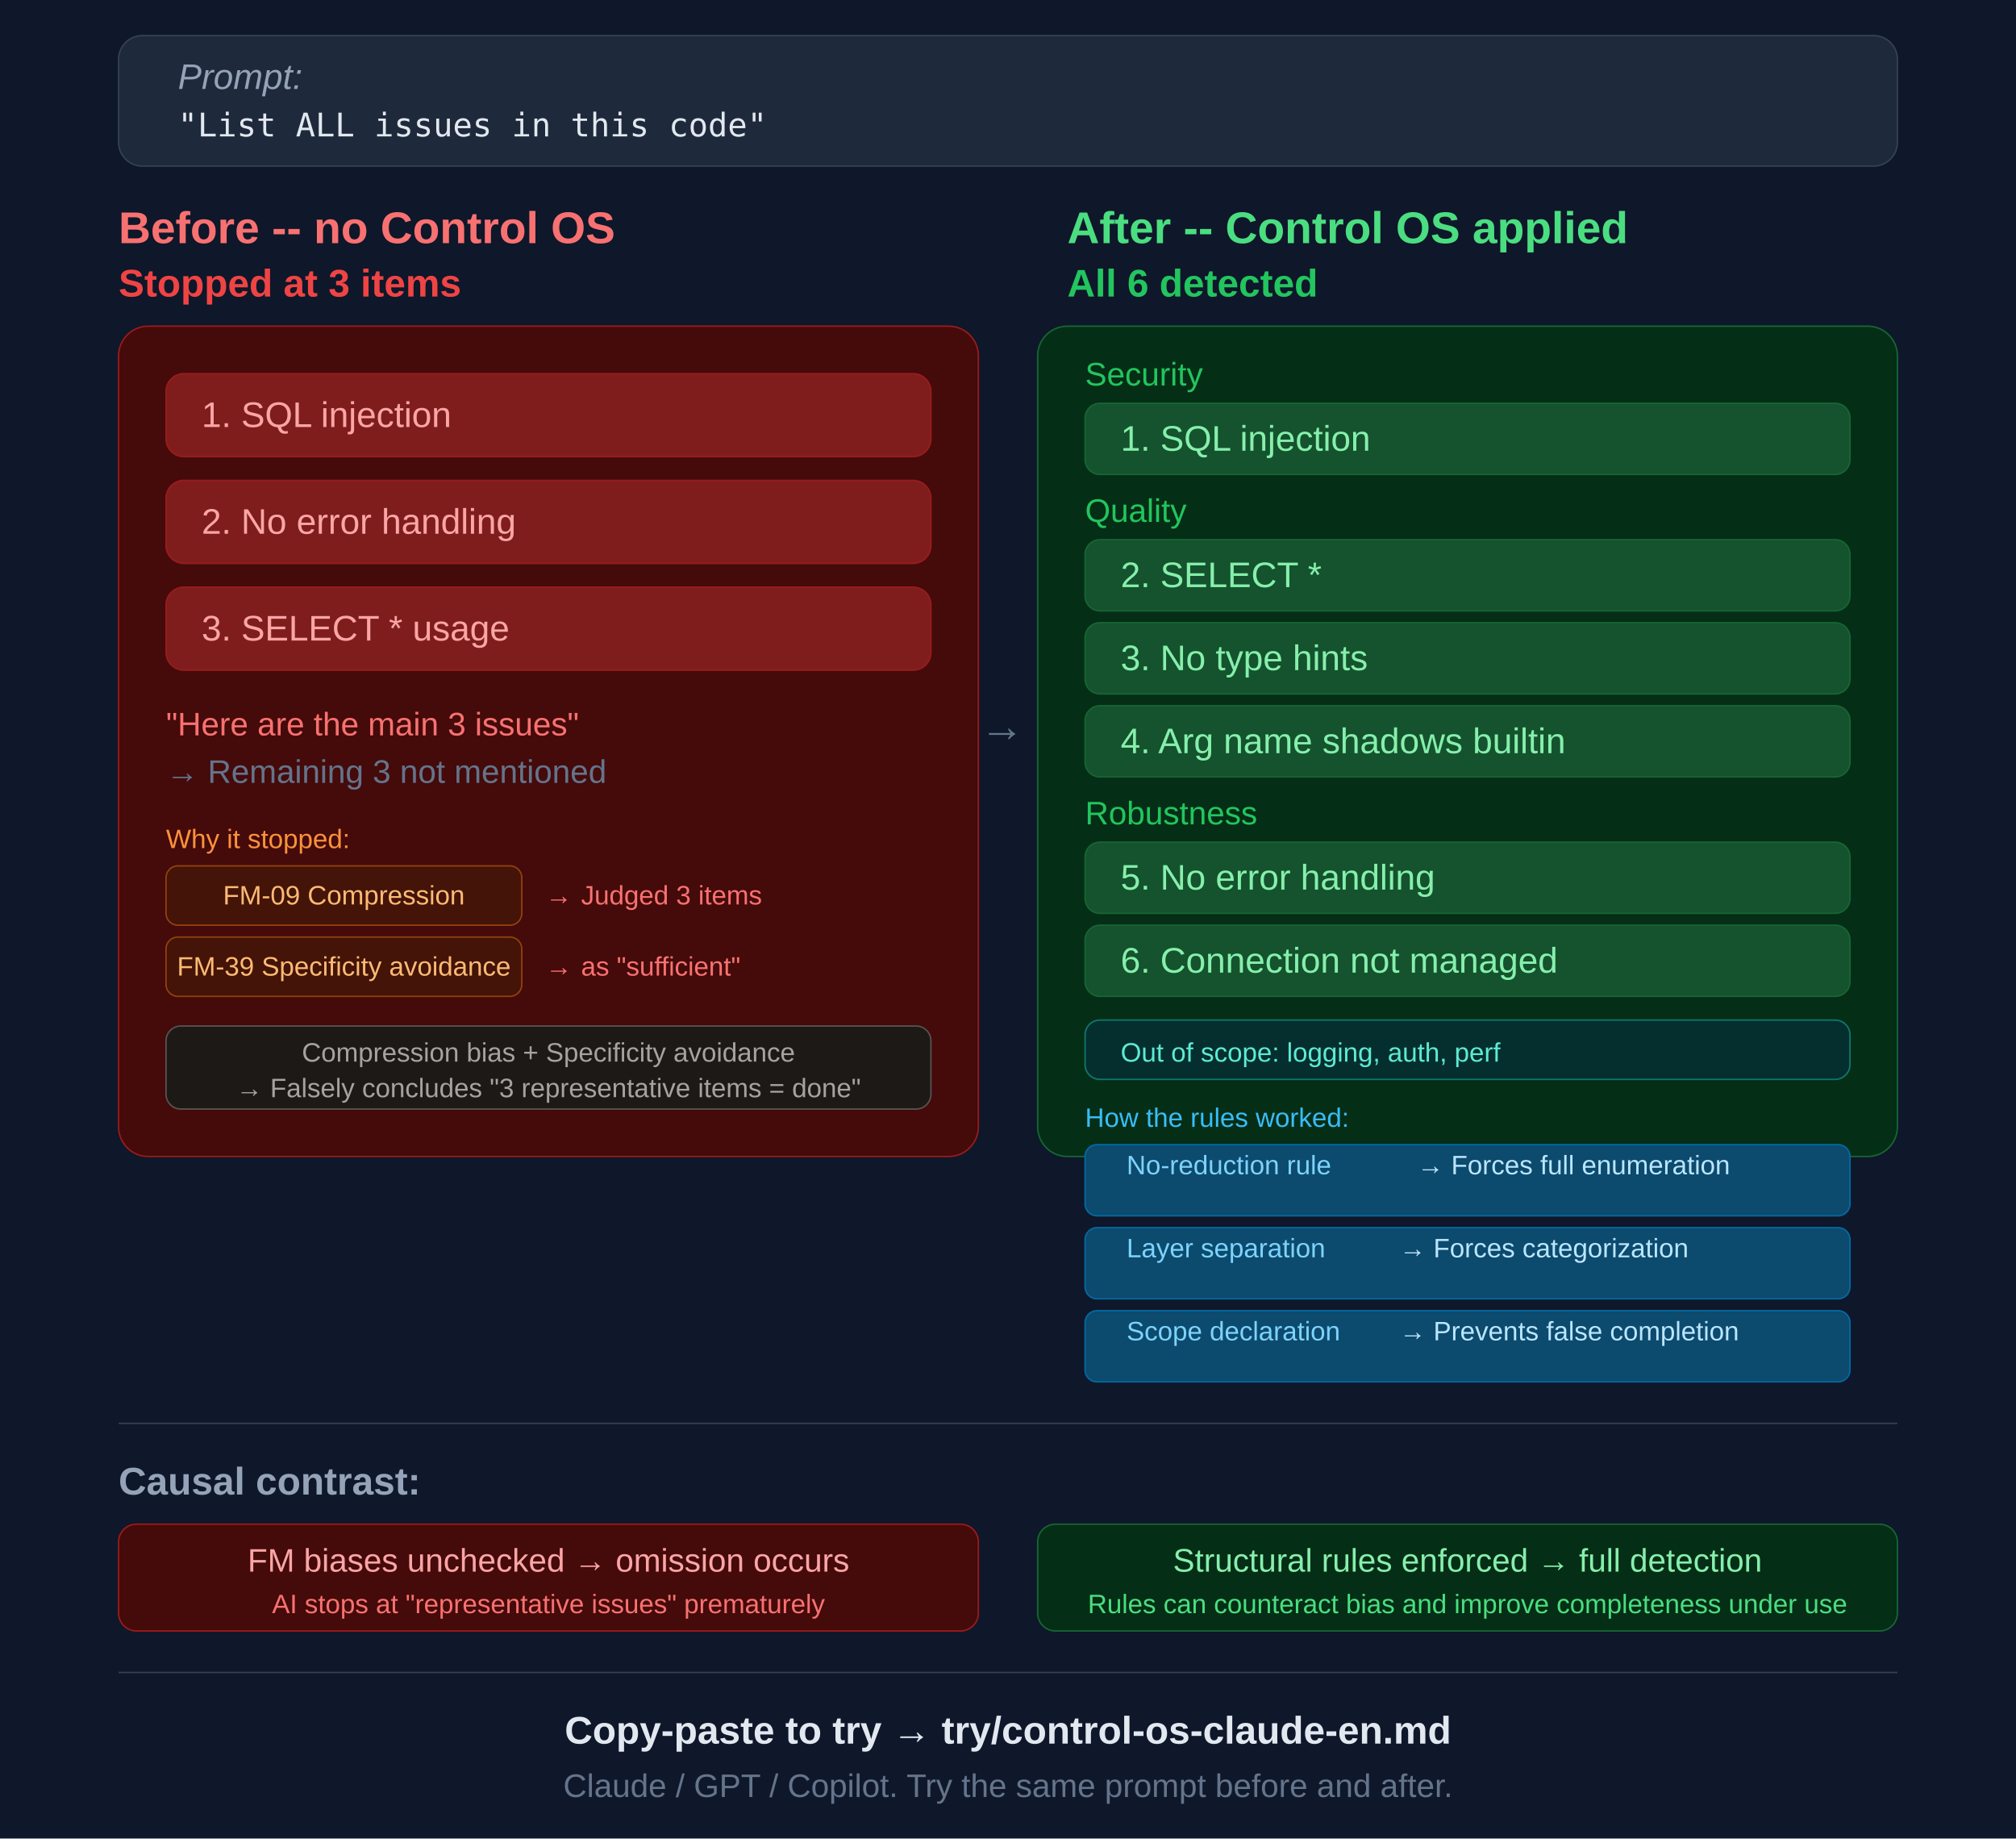
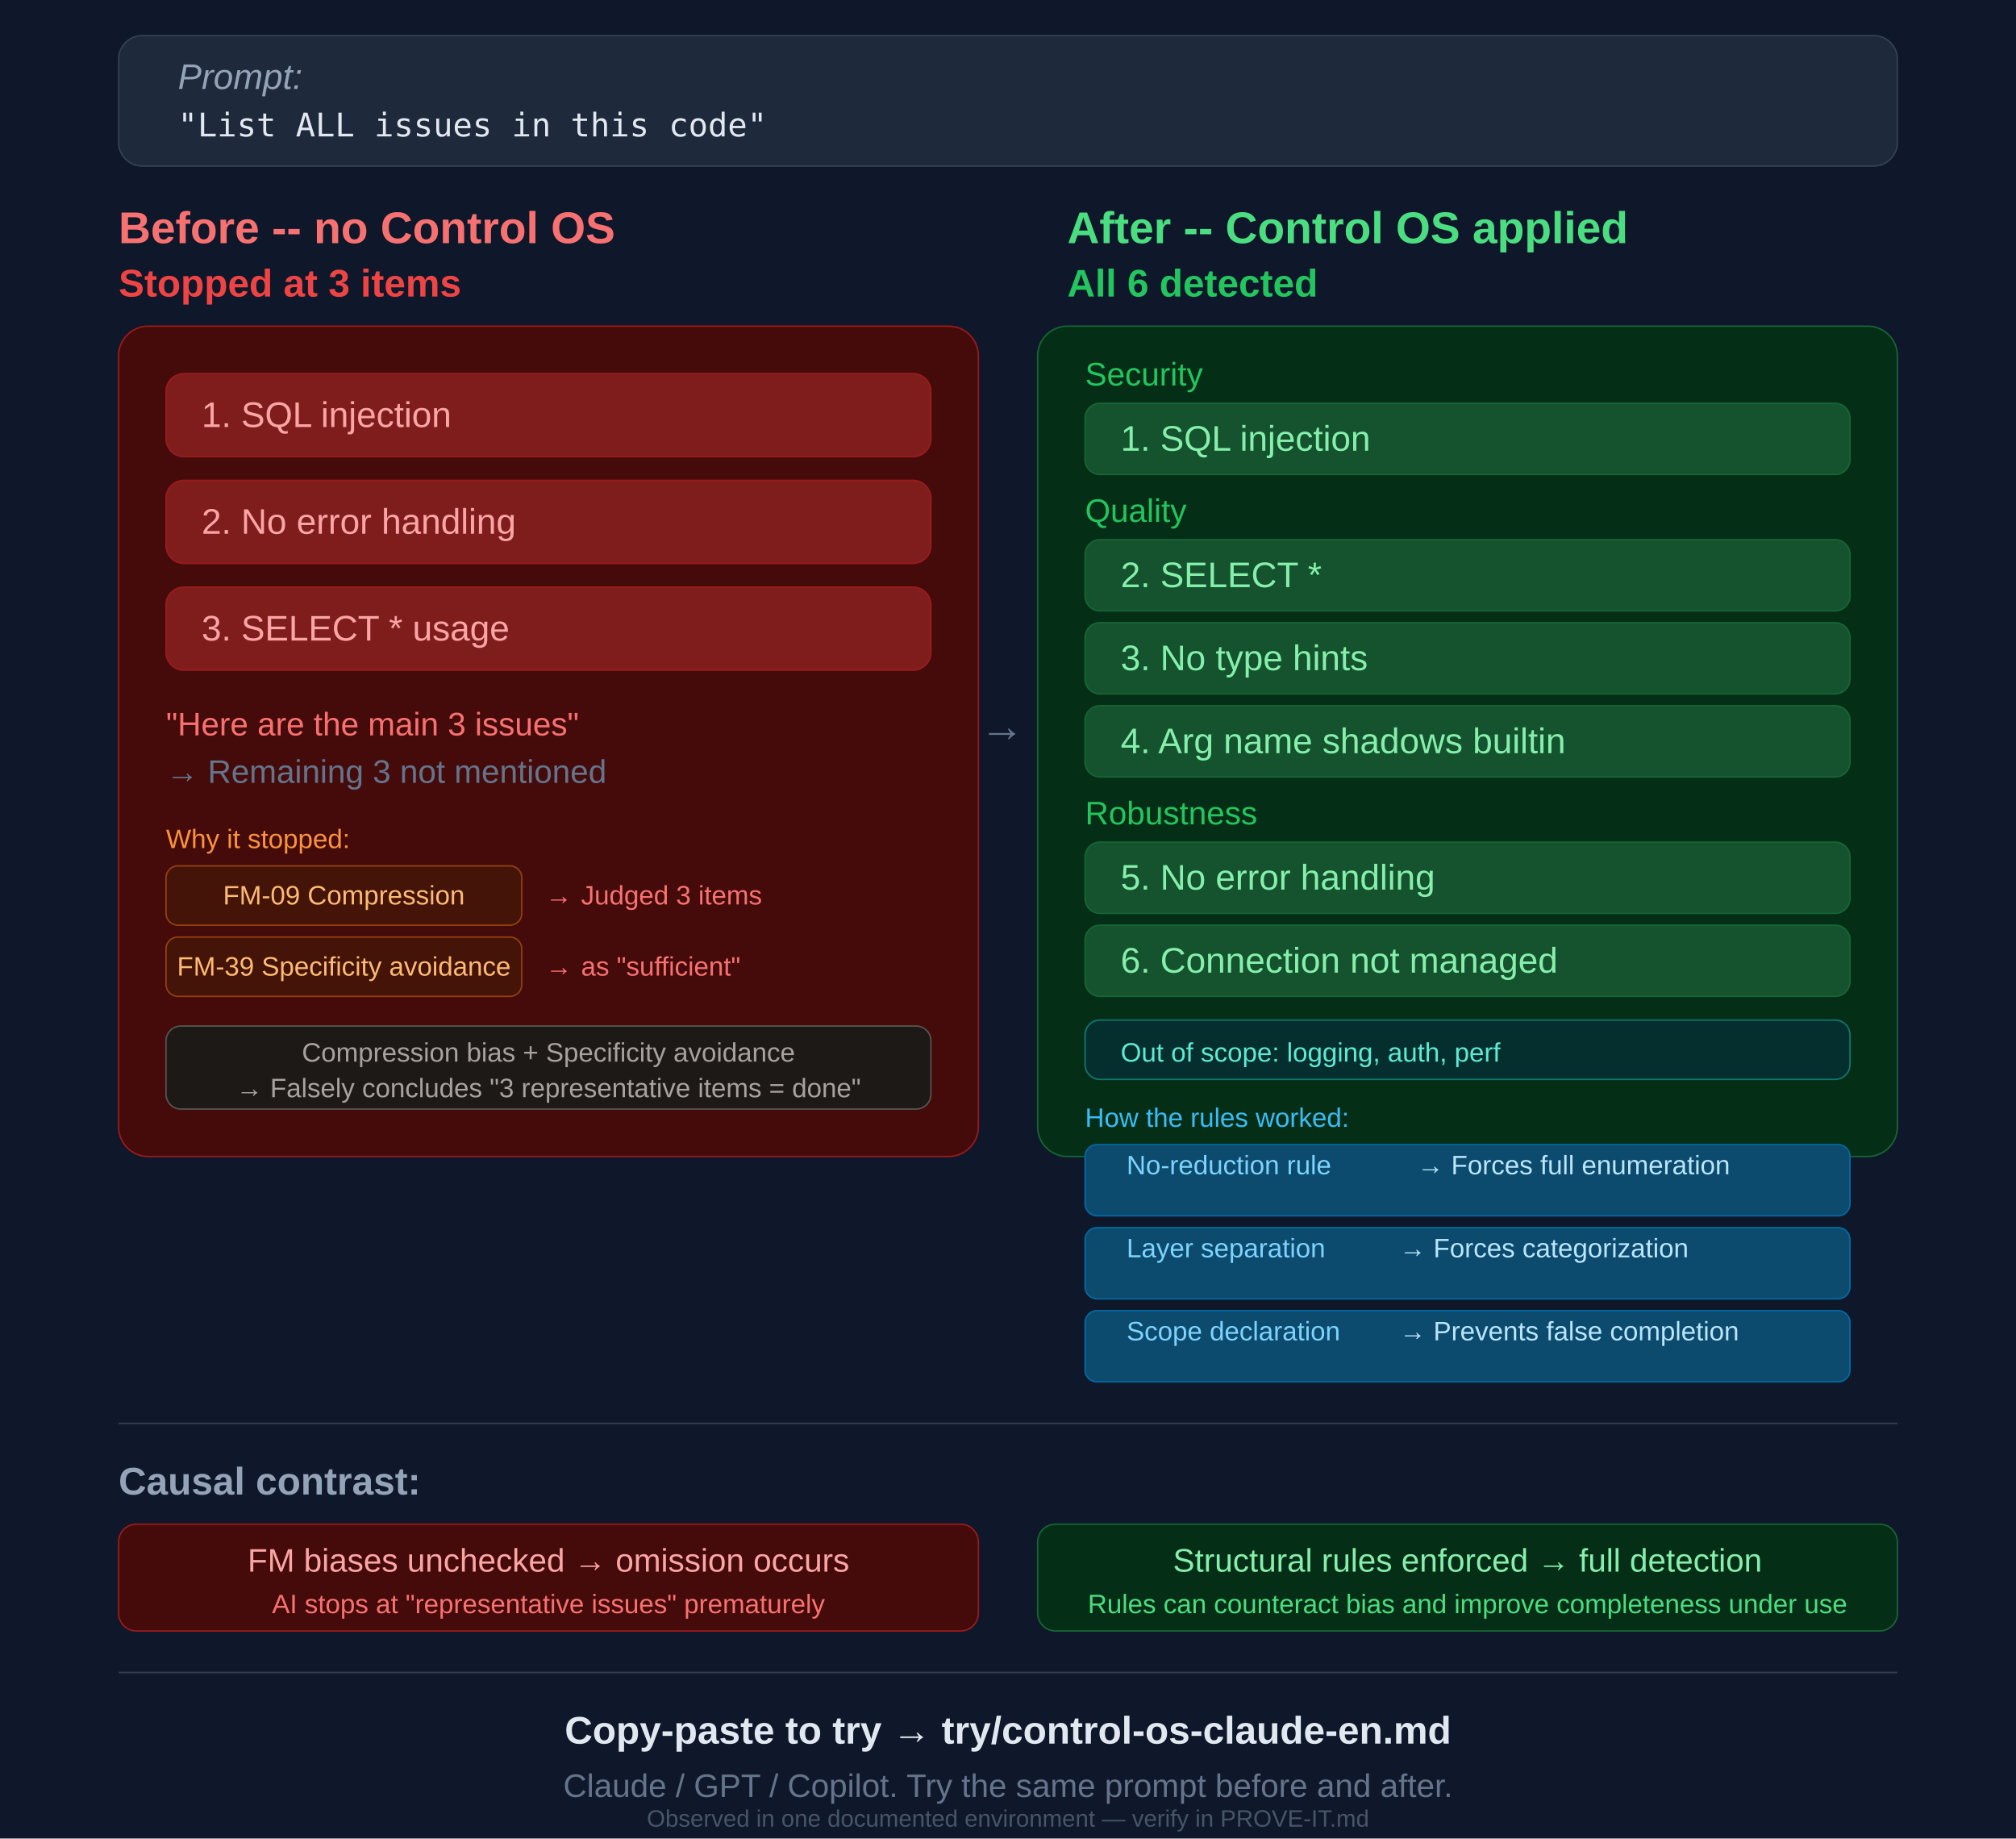
<svg xmlns="http://www.w3.org/2000/svg" width="680" viewBox="0 0 680 620">
  <rect width="680" height="620" fill="#0f172a" />
  <style>
  text { font-family: "Segoe UI", Arial, sans-serif; }
  .h1 { font-size: 15px; font-weight: 600; }
  .h2 { font-size: 13px; font-weight: 600; }
  .body { font-size: 12px; }
  .small { font-size: 11px; }
  .tiny { font-size: 9px; }
  .code { font-family: "SF Mono", "Fira Code", monospace; font-size: 11px; }
  .prompt { font-size: 12px; font-style: italic; }
</style>
  <rect x="40" y="12" width="600" height="44" rx="8" fill="#1e293b" stroke="#334155" stroke-width="0.5" />
  <text class="prompt" fill="#94a3b8" x="60" y="30">Prompt:</text>
  <text class="code" fill="#e2e8f0" x="60" y="46">"List ALL issues in this code"</text>
  <text class="h1" fill="#f87171" x="40" y="82">Before -- no Control OS</text>
  <text class="h2" fill="#ef4444" x="40" y="100">Stopped at 3 items</text>
  <rect x="40" y="110" width="290" height="280" rx="10" fill="#450a0a" stroke="#991b1b" stroke-width="0.5" />
  <rect x="56" y="126" width="258" height="28" rx="6" fill="#7f1d1d" stroke="#991b1b" stroke-width="0.5" />
  <text class="body" fill="#fca5a5" x="68" y="144">1. SQL injection</text>
  <rect x="56" y="162" width="258" height="28" rx="6" fill="#7f1d1d" stroke="#991b1b" stroke-width="0.5" />
  <text class="body" fill="#fca5a5" x="68" y="180">2. No error handling</text>
  <rect x="56" y="198" width="258" height="28" rx="6" fill="#7f1d1d" stroke="#991b1b" stroke-width="0.5" />
  <text class="body" fill="#fca5a5" x="68" y="216">3. SELECT * usage</text>
  <text class="small" fill="#f87171" x="56" y="248">"Here are the main 3 issues"</text>
  <text class="small" fill="#64748b" x="56" y="264">→ Remaining 3 not mentioned</text>
  <text class="tiny" fill="#fb923c" x="56" y="286">Why it stopped:</text>
  <rect x="56" y="292" width="120" height="20" rx="4" fill="#431407" stroke="#92400e" stroke-width="0.5" />
  <text class="tiny" fill="#fdba74" x="116" y="305" text-anchor="middle">FM-09 Compression</text>
  <rect x="56" y="316" width="120" height="20" rx="4" fill="#431407" stroke="#92400e" stroke-width="0.5" />
  <text class="tiny" fill="#fdba74" x="116" y="329" text-anchor="middle">FM-39 Specificity avoidance</text>
  <text class="tiny" fill="#f87171" x="184" y="305">→</text>
  <text class="tiny" fill="#f87171" x="196" y="305">Judged 3 items</text>
  <text class="tiny" fill="#f87171" x="184" y="329">→</text>
  <text class="tiny" fill="#f87171" x="196" y="329">as "sufficient"</text>
  <rect x="56" y="346" width="258" height="28" rx="5" fill="#1c1917" stroke="#57534e" stroke-width="0.5" />
  <text class="tiny" fill="#a8a29e" x="185" y="358" text-anchor="middle">Compression bias + Specificity avoidance</text>
  <text class="tiny" fill="#a8a29e" x="185" y="370" text-anchor="middle">→ Falsely concludes "3 representative items = done"</text>
  <text class="h1" fill="#64748b" x="338" y="250" text-anchor="middle">→</text>
  <text class="h1" fill="#4ade80" x="360" y="82">After -- Control OS applied</text>
  <text class="h2" fill="#22c55e" x="360" y="100">All 6 detected</text>
  <rect x="350" y="110" width="290" height="280" rx="10" fill="#052e16" stroke="#166534" stroke-width="0.5" />
  <text class="small" fill="#22c55e" x="366" y="130">Security</text>
  <rect x="366" y="136" width="258" height="24" rx="5" fill="#14532d" stroke="#166534" stroke-width="0.5" />
  <text class="body" fill="#86efac" x="378" y="152">1. SQL injection</text>
  <text class="small" fill="#22c55e" x="366" y="176">Quality</text>
  <rect x="366" y="182" width="258" height="24" rx="5" fill="#14532d" stroke="#166534" stroke-width="0.5" />
  <text class="body" fill="#86efac" x="378" y="198">2. SELECT *</text>
  <rect x="366" y="210" width="258" height="24" rx="5" fill="#14532d" stroke="#166534" stroke-width="0.5" />
  <text class="body" fill="#86efac" x="378" y="226">3. No type hints</text>
  <rect x="366" y="238" width="258" height="24" rx="5" fill="#14532d" stroke="#166534" stroke-width="0.5" />
  <text class="body" fill="#86efac" x="378" y="254">4. Arg name shadows builtin</text>
  <text class="small" fill="#22c55e" x="366" y="278">Robustness</text>
  <rect x="366" y="284" width="258" height="24" rx="5" fill="#14532d" stroke="#166534" stroke-width="0.5" />
  <text class="body" fill="#86efac" x="378" y="300">5. No error handling</text>
  <rect x="366" y="312" width="258" height="24" rx="5" fill="#14532d" stroke="#166534" stroke-width="0.5" />
  <text class="body" fill="#86efac" x="378" y="328">6. Connection not managed</text>
  <rect x="366" y="344" width="258" height="20" rx="5" fill="#042f2e" stroke="#0f766e" stroke-width="0.5" />
  <text class="tiny" fill="#5eead4" x="378" y="358">Out of scope: logging, auth, perf</text>
  <text class="tiny" fill="#38bdf8" x="366" y="380">How the rules worked:</text>
  <rect x="366" y="386" width="258" height="24" rx="4" fill="#0c4a6e" stroke="#0369a1" stroke-width="0.5" />
  <text class="tiny" fill="#7dd3fc" x="380" y="396">No-reduction rule</text>
  <text class="tiny" fill="#bae6fd" x="478" y="396">→ Forces full enumeration</text>
  <rect x="366" y="414" width="258" height="24" rx="4" fill="#0c4a6e" stroke="#0369a1" stroke-width="0.5" />
  <text class="tiny" fill="#7dd3fc" x="380" y="424">Layer separation</text>
  <text class="tiny" fill="#bae6fd" x="472" y="424">→ Forces categorization</text>
  <rect x="366" y="442" width="258" height="24" rx="4" fill="#0c4a6e" stroke="#0369a1" stroke-width="0.5" />
  <text class="tiny" fill="#7dd3fc" x="380" y="452">Scope declaration</text>
  <text class="tiny" fill="#bae6fd" x="472" y="452">→ Prevents false completion</text>
  <line x1="40" y1="480" x2="640" y2="480" stroke="#334155" stroke-width="0.5" />
  <text class="h2" fill="#94a3b8" x="40" y="504">Causal contrast:</text>
  <rect x="40" y="514" width="290" height="36" rx="6" fill="#450a0a" stroke="#991b1b" stroke-width="0.5" />
  <text class="small" fill="#fca5a5" x="185" y="530" text-anchor="middle">FM biases unchecked → omission occurs</text>
  <text class="tiny" fill="#f87171" x="185" y="544" text-anchor="middle">AI stops at "representative issues" prematurely</text>
  <rect x="350" y="514" width="290" height="36" rx="6" fill="#052e16" stroke="#166534" stroke-width="0.5" />
  <text class="small" fill="#86efac" x="495" y="530" text-anchor="middle">Structural rules enforced → full detection</text>
  <text class="tiny" fill="#4ade80" x="495" y="544" text-anchor="middle">Rules can counteract bias and improve completeness under use</text>
  <line x1="40" y1="564" x2="640" y2="564" stroke="#334155" stroke-width="0.5" />
  <text class="h2" fill="#e2e8f0" x="340" y="588" text-anchor="middle">Copy-paste to try → try/control-os-claude-en.md</text>
  <text class="small" fill="#64748b" x="340" y="606" text-anchor="middle">Claude / GPT / Copilot. Try the same prompt before and after.</text>
+   <text fill="#475569" font-size="8" x="340" y="616" text-anchor="middle">Observed in one documented environment — verify in PROVE-IT.md</text>
</svg>
